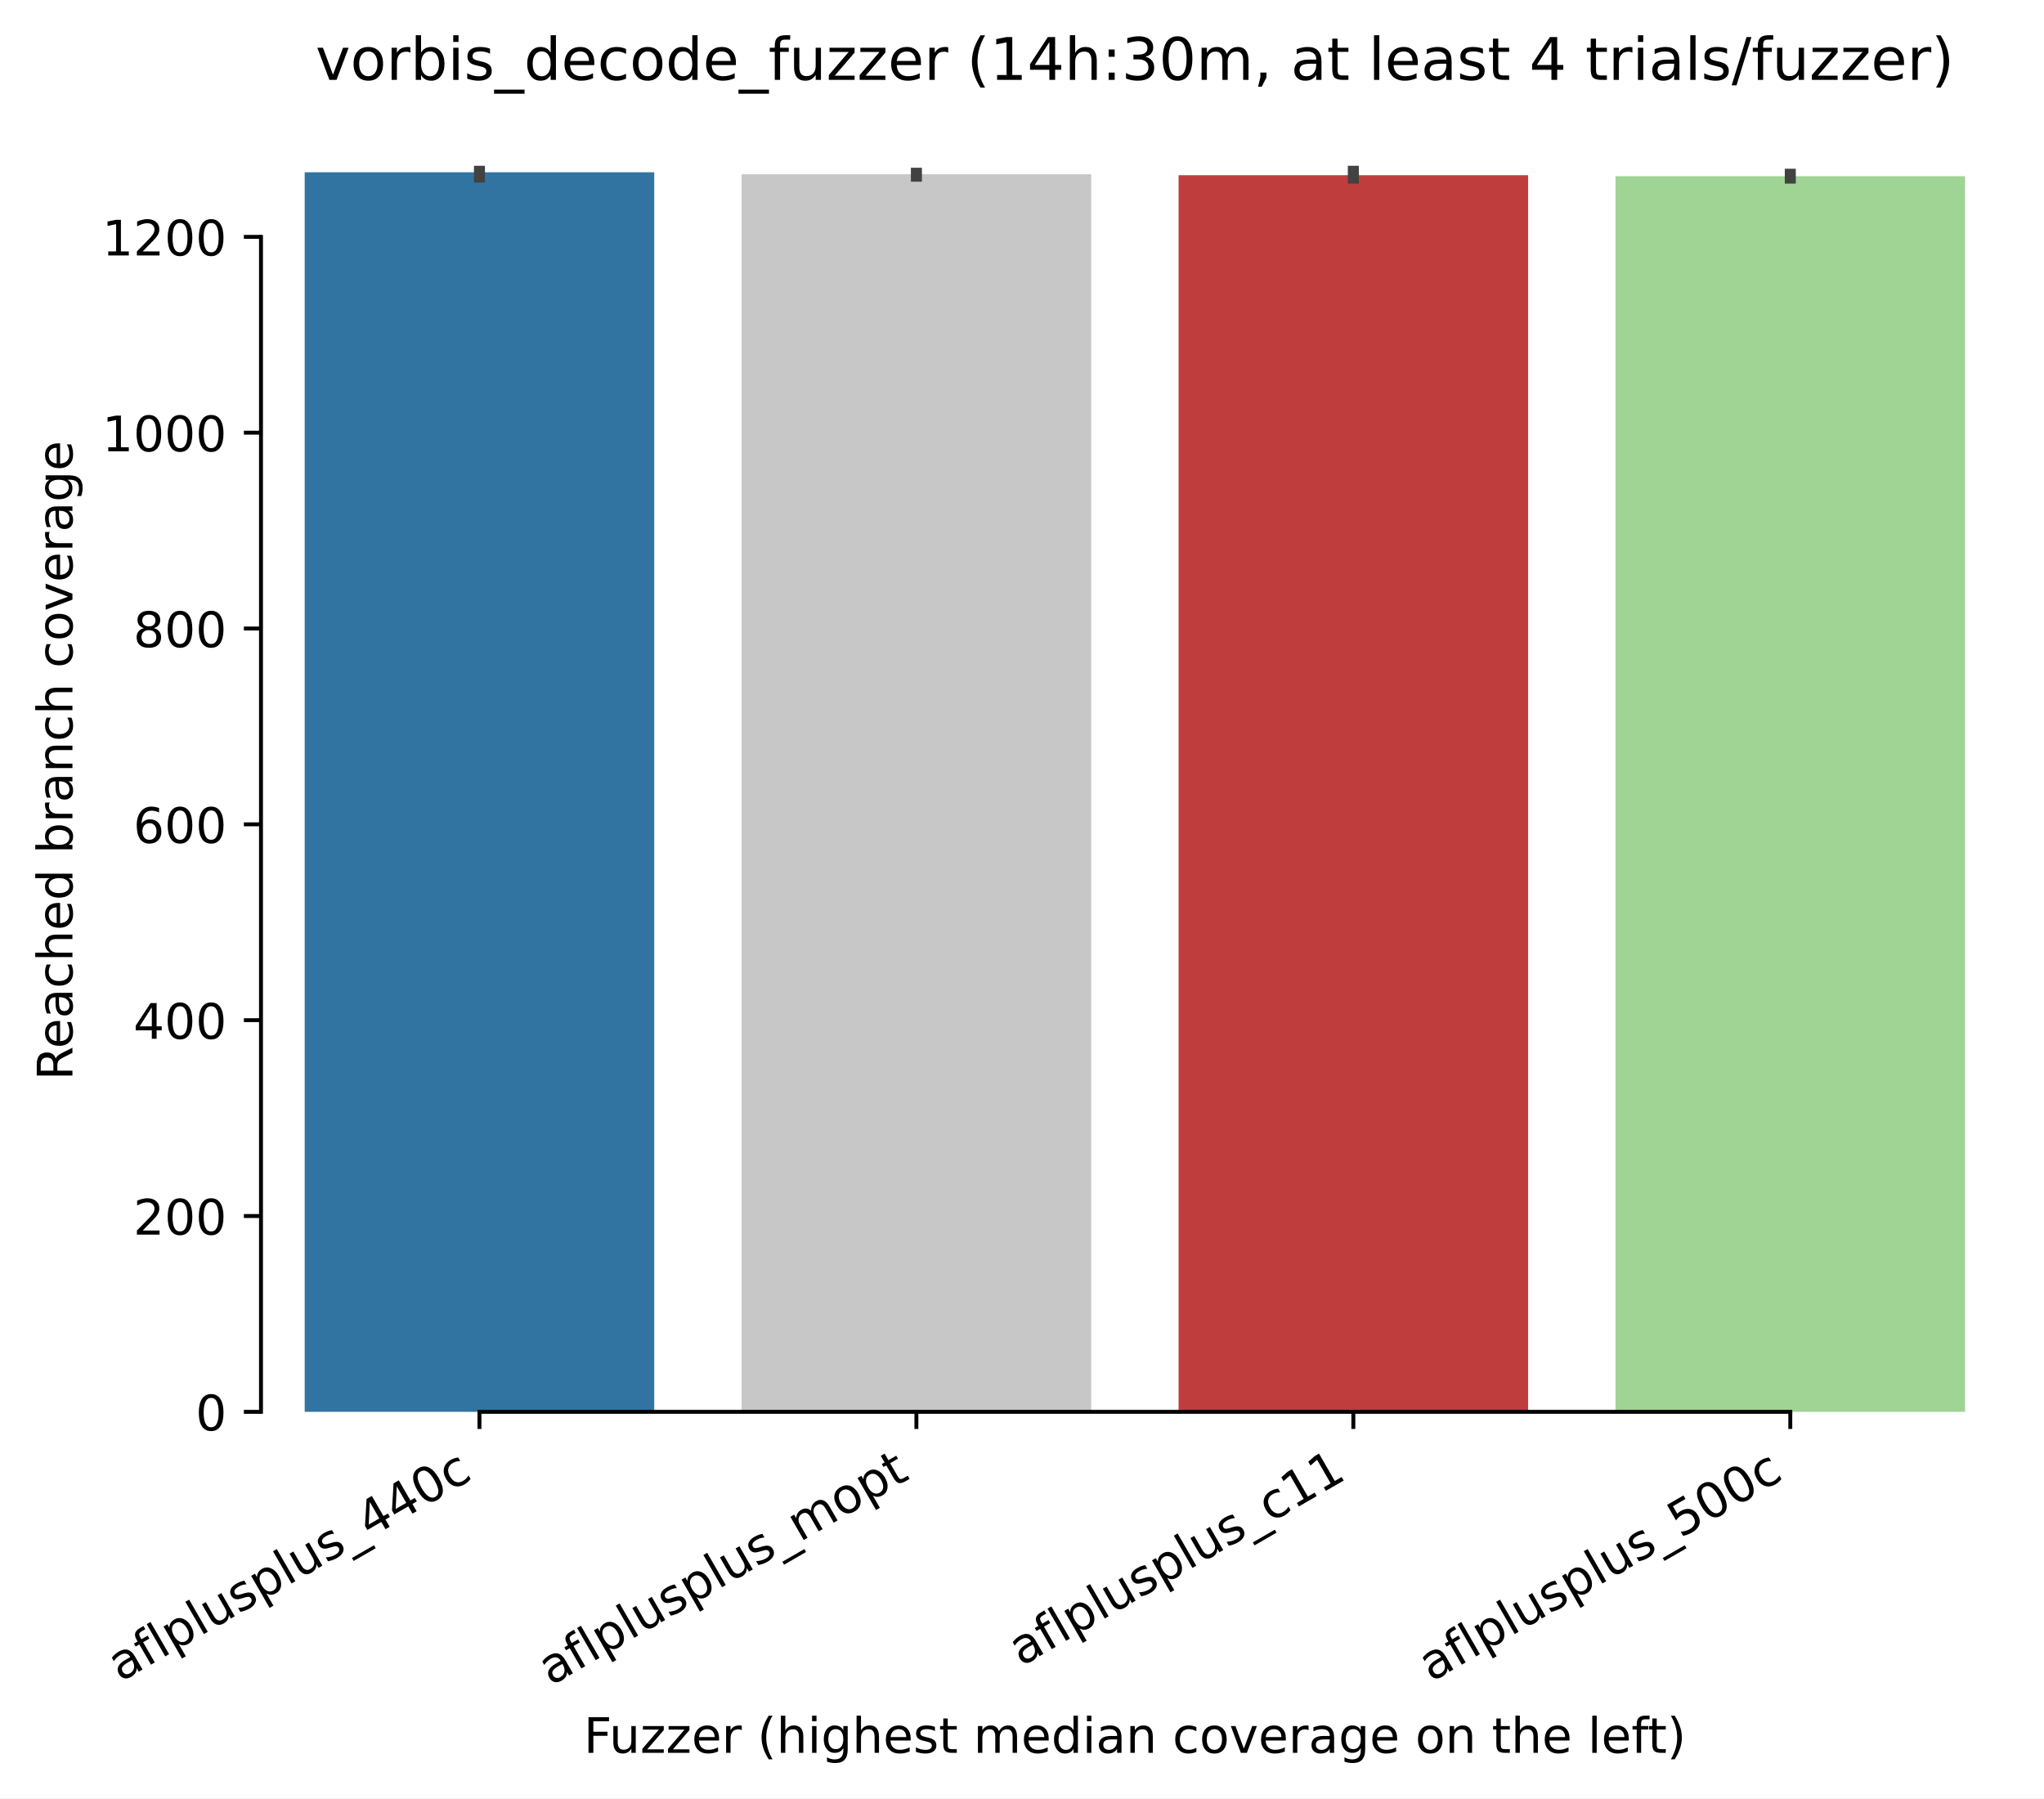
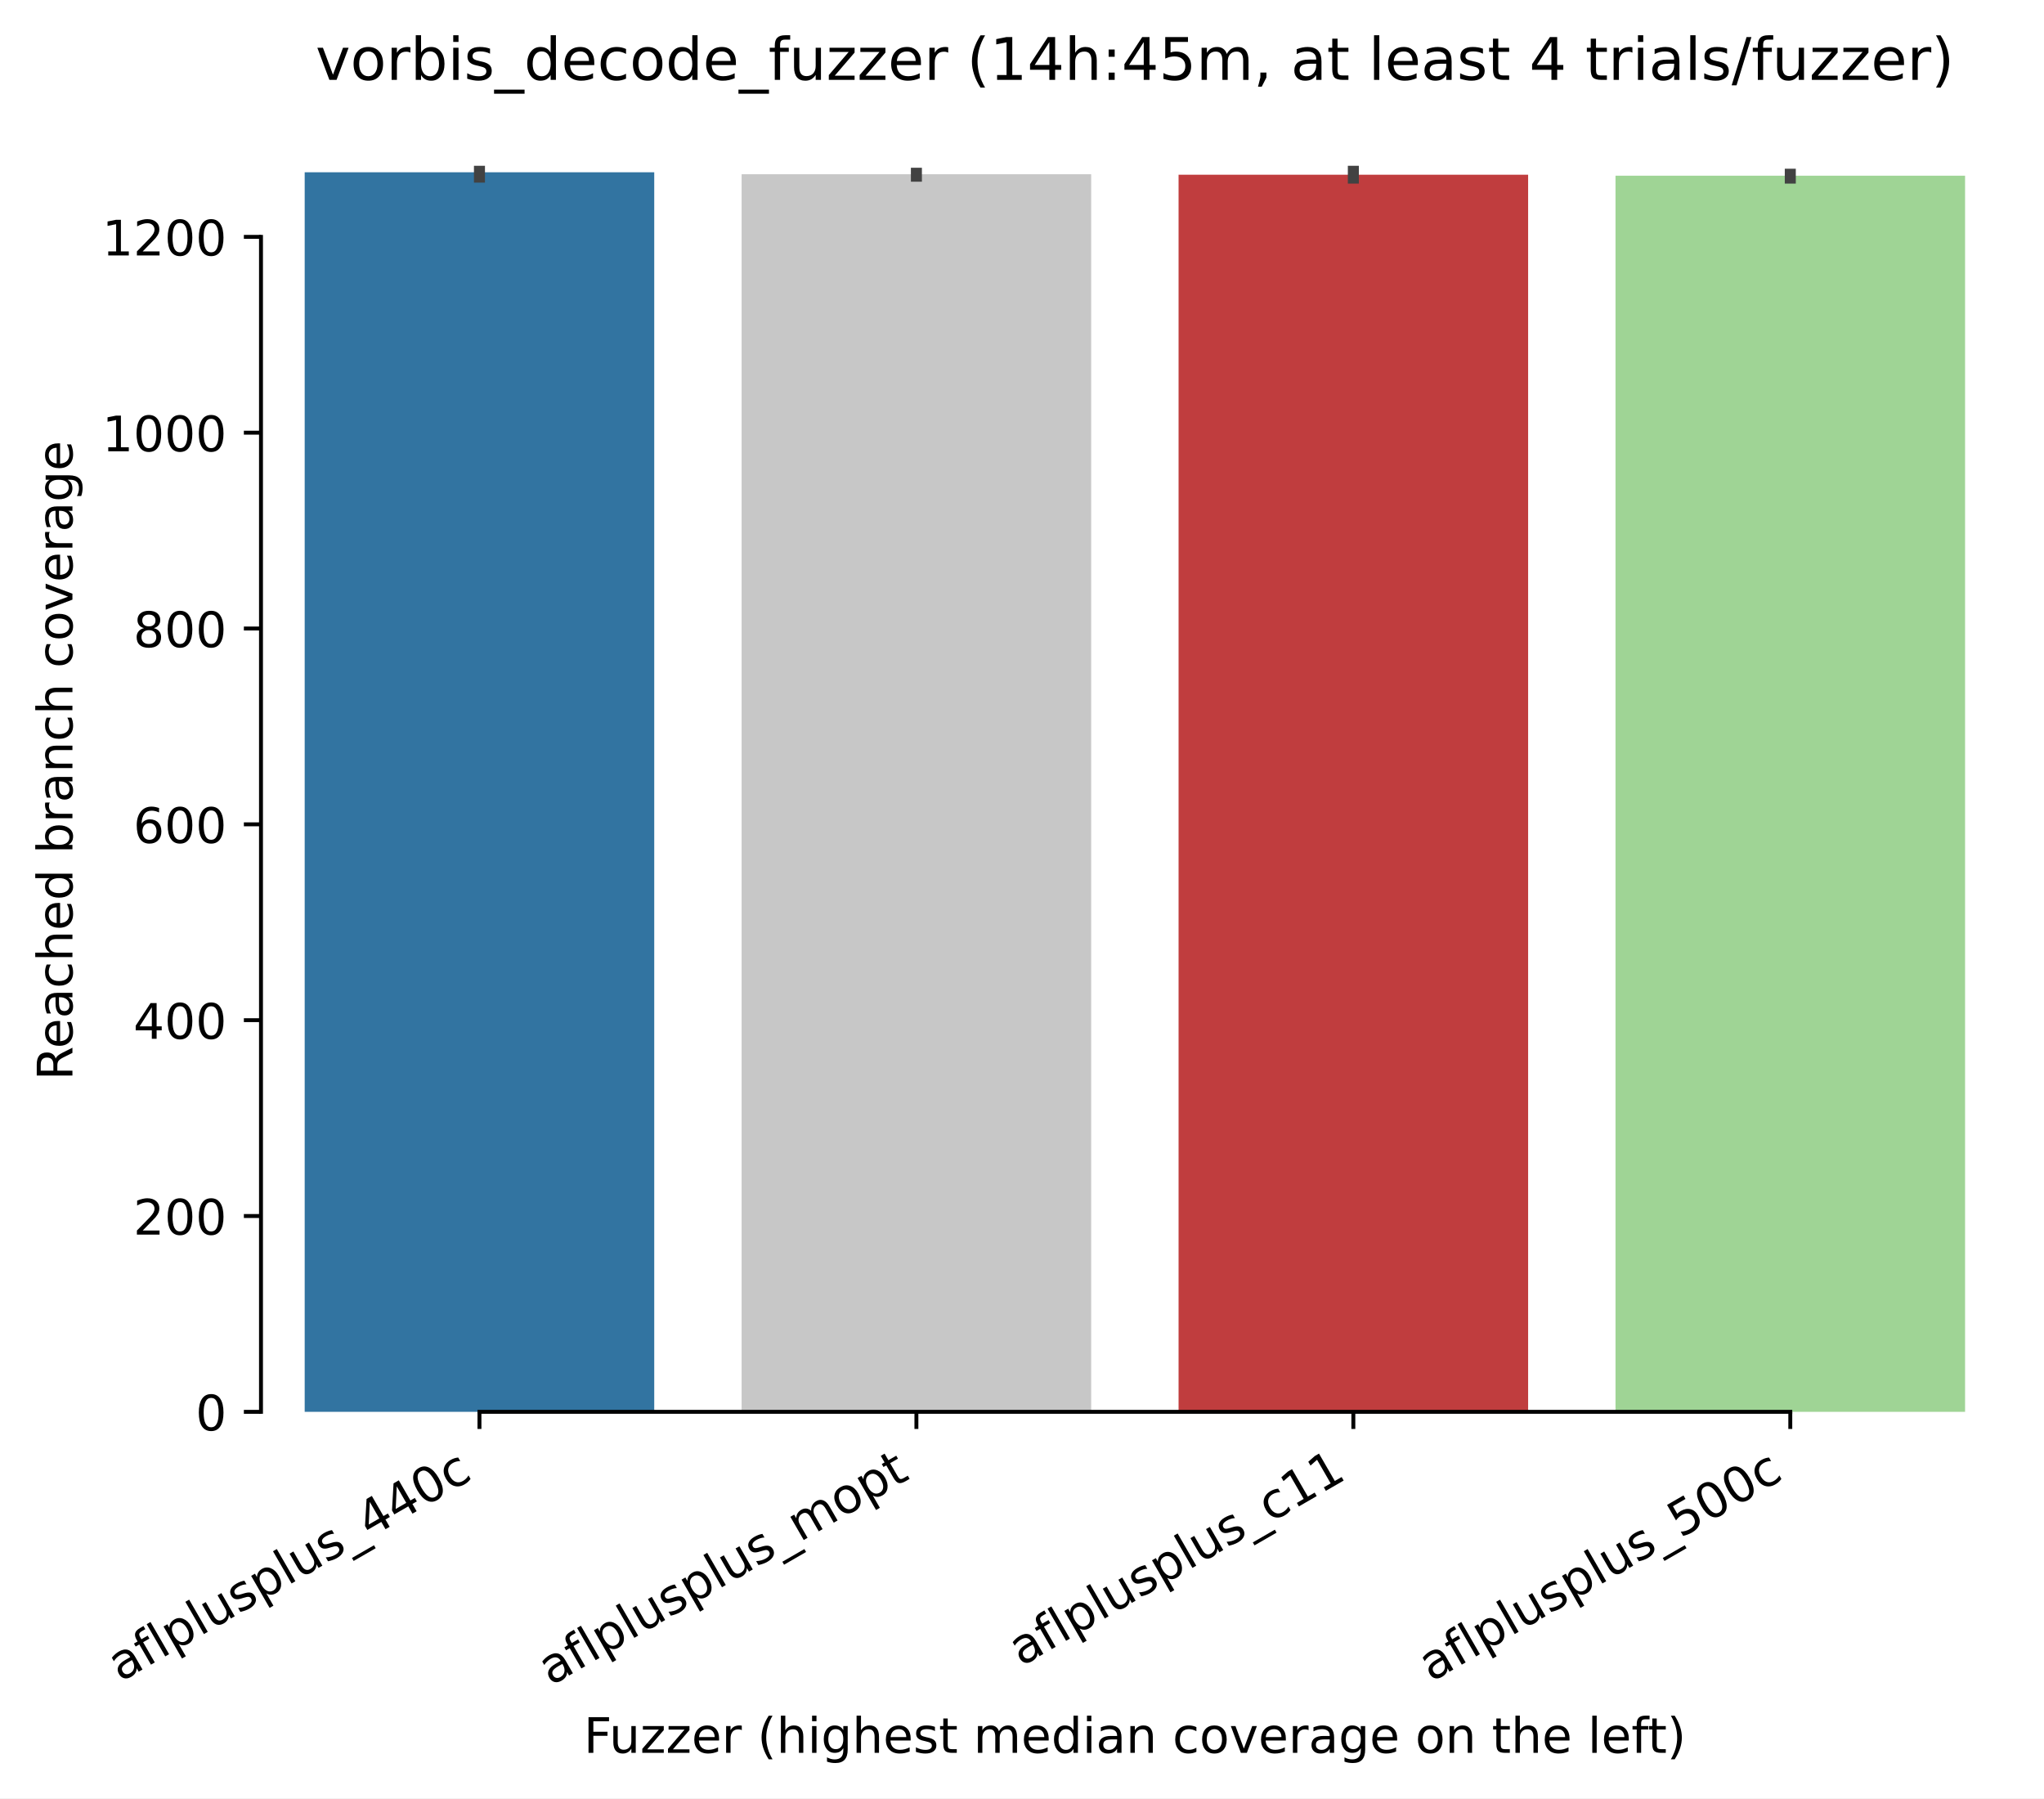
<svg xmlns="http://www.w3.org/2000/svg" xmlns:xlink="http://www.w3.org/1999/xlink" width="417.648pt" height="367.381pt" viewBox="0 0 417.648 367.381" version="1.1">
  <defs>
    <style type="text/css">*{stroke-linejoin: round; stroke-linecap: butt}</style>
  </defs>
  <g id="figure_1">
    <g id="patch_1">
      <path d="M 0 367.381  L 417.648 367.381  L 417.648 0  L 0 0  z " style="fill: #ffffff" />
    </g>
    <g id="axes_1">
      <g id="patch_2">
        <path d="M 53.328 288.43  L 410.448 288.43  L 410.448 22.318  L 53.328 22.318  z " style="fill: #ffffff" />
      </g>
      <g id="patch_3">
-         <path d="M 62.256 288.43  L 133.68 288.43  L 133.68 35.19  L 62.256 35.19  z " clip-path="url(#p6052993cbd)" style="fill: #3274a1" />
+         <path d="M 62.256 288.43  L 133.68 288.43  L 133.68 35.19  L 62.256 35.19  z " clip-path="url(#p530e0d7e9d)" style="fill: #3274a1" />
      </g>
      <g id="patch_4">
-         <path d="M 151.536 288.43  L 222.96 288.43  L 222.96 35.59  L 151.536 35.59  z " clip-path="url(#p6052993cbd)" style="fill: #c7c7c7" />
+         <path d="M 151.536 288.43  L 222.96 288.43  L 222.96 35.59  L 151.536 35.59  z " clip-path="url(#p530e0d7e9d)" style="fill: #c7c7c7" />
      </g>
      <g id="patch_5">
-         <path d="M 240.816 288.43  L 312.24 288.43  L 312.24 35.79  L 240.816 35.79  z " clip-path="url(#p6052993cbd)" style="fill: #c03d3e" />
+         <path d="M 240.816 288.43  L 312.24 288.43  L 312.24 35.69  L 240.816 35.69  z " clip-path="url(#p530e0d7e9d)" style="fill: #c03d3e" />
      </g>
      <g id="patch_6">
-         <path d="M 330.096 288.43  L 401.52 288.43  L 401.52 35.99  L 330.096 35.99  z " clip-path="url(#p6052993cbd)" style="fill: #9fd495" />
+         <path d="M 330.096 288.43  L 401.52 288.43  L 401.52 35.89  L 330.096 35.89  z " clip-path="url(#p530e0d7e9d)" style="fill: #9fd495" />
      </g>
      <g id="matplotlib.axis_1">
        <g id="xtick_1">
          <g id="line2d_1">
            <defs>
-               <path id="m8b738961d7" d="M 0 0  L 0 3.5  " style="stroke: #000000; stroke-width: 0.8" />
+               <path id="mb299dbc899" d="M 0 0  L 0 3.5  " style="stroke: #000000; stroke-width: 0.8" />
            </defs>
            <g>
-               <use xlink:href="#m8b738961d7" x="97.968" y="288.43" style="stroke: #000000; stroke-width: 0.8" />
+               <use xlink:href="#mb299dbc899" x="97.968" y="288.43" style="stroke: #000000; stroke-width: 0.8" />
            </g>
          </g>
          <g id="text_1">
            <g transform="translate(24.59788 343.6903) rotate(-30) scale(0.1 -0.1)">
              <defs>
                <path id="DejaVuSans-61" d="M 2194 1759  Q 1497 1759 1228 1600  Q 959 1441 959 1056  Q 959 750 1161 570  Q 1363 391 1709 391  Q 2188 391 2477 730  Q 2766 1069 2766 1631  L 2766 1759  L 2194 1759  z M 3341 1997  L 3341 0  L 2766 0  L 2766 531  Q 2569 213 2275 61  Q 1981 -91 1556 -91  Q 1019 -91 701 211  Q 384 513 384 1019  Q 384 1609 779 1909  Q 1175 2209 1959 2209  L 2766 2209  L 2766 2266  Q 2766 2663 2505 2880  Q 2244 3097 1772 3097  Q 1472 3097 1187 3025  Q 903 2953 641 2809  L 641 3341  Q 956 3463 1253 3523  Q 1550 3584 1831 3584  Q 2591 3584 2966 3190  Q 3341 2797 3341 1997  z " transform="scale(0.015625)" />
                <path id="DejaVuSans-66" d="M 2375 4863  L 2375 4384  L 1825 4384  Q 1516 4384 1395 4259  Q 1275 4134 1275 3809  L 1275 3500  L 2222 3500  L 2222 3053  L 1275 3053  L 1275 0  L 697 0  L 697 3053  L 147 3053  L 147 3500  L 697 3500  L 697 3744  Q 697 4328 969 4595  Q 1241 4863 1831 4863  L 2375 4863  z " transform="scale(0.015625)" />
                <path id="DejaVuSans-6c" d="M 603 4863  L 1178 4863  L 1178 0  L 603 0  L 603 4863  z " transform="scale(0.015625)" />
                <path id="DejaVuSans-70" d="M 1159 525  L 1159 -1331  L 581 -1331  L 581 3500  L 1159 3500  L 1159 2969  Q 1341 3281 1617 3432  Q 1894 3584 2278 3584  Q 2916 3584 3314 3078  Q 3713 2572 3713 1747  Q 3713 922 3314 415  Q 2916 -91 2278 -91  Q 1894 -91 1617 61  Q 1341 213 1159 525  z M 3116 1747  Q 3116 2381 2855 2742  Q 2594 3103 2138 3103  Q 1681 3103 1420 2742  Q 1159 2381 1159 1747  Q 1159 1113 1420 752  Q 1681 391 2138 391  Q 2594 391 2855 752  Q 3116 1113 3116 1747  z " transform="scale(0.015625)" />
                <path id="DejaVuSans-75" d="M 544 1381  L 544 3500  L 1119 3500  L 1119 1403  Q 1119 906 1312 657  Q 1506 409 1894 409  Q 2359 409 2629 706  Q 2900 1003 2900 1516  L 2900 3500  L 3475 3500  L 3475 0  L 2900 0  L 2900 538  Q 2691 219 2414 64  Q 2138 -91 1772 -91  Q 1169 -91 856 284  Q 544 659 544 1381  z M 1991 3584  L 1991 3584  z " transform="scale(0.015625)" />
                <path id="DejaVuSans-73" d="M 2834 3397  L 2834 2853  Q 2591 2978 2328 3040  Q 2066 3103 1784 3103  Q 1356 3103 1142 2972  Q 928 2841 928 2578  Q 928 2378 1081 2264  Q 1234 2150 1697 2047  L 1894 2003  Q 2506 1872 2764 1633  Q 3022 1394 3022 966  Q 3022 478 2636 193  Q 2250 -91 1575 -91  Q 1294 -91 989 -36  Q 684 19 347 128  L 347 722  Q 666 556 975 473  Q 1284 391 1588 391  Q 1994 391 2212 530  Q 2431 669 2431 922  Q 2431 1156 2273 1281  Q 2116 1406 1581 1522  L 1381 1569  Q 847 1681 609 1914  Q 372 2147 372 2553  Q 372 3047 722 3315  Q 1072 3584 1716 3584  Q 2034 3584 2315 3537  Q 2597 3491 2834 3397  z " transform="scale(0.015625)" />
                <path id="DejaVuSans-5f" d="M 3263 -1063  L 3263 -1509  L -63 -1509  L -63 -1063  L 3263 -1063  z " transform="scale(0.015625)" />
                <path id="DejaVuSans-34" d="M 2419 4116  L 825 1625  L 2419 1625  L 2419 4116  z M 2253 4666  L 3047 4666  L 3047 1625  L 3713 1625  L 3713 1100  L 3047 1100  L 3047 0  L 2419 0  L 2419 1100  L 313 1100  L 313 1709  L 2253 4666  z " transform="scale(0.015625)" />
                <path id="DejaVuSans-30" d="M 2034 4250  Q 1547 4250 1301 3770  Q 1056 3291 1056 2328  Q 1056 1369 1301 889  Q 1547 409 2034 409  Q 2525 409 2770 889  Q 3016 1369 3016 2328  Q 3016 3291 2770 3770  Q 2525 4250 2034 4250  z M 2034 4750  Q 2819 4750 3233 4129  Q 3647 3509 3647 2328  Q 3647 1150 3233 529  Q 2819 -91 2034 -91  Q 1250 -91 836 529  Q 422 1150 422 2328  Q 422 3509 836 4129  Q 1250 4750 2034 4750  z " transform="scale(0.015625)" />
                <path id="DejaVuSans-63" d="M 3122 3366  L 3122 2828  Q 2878 2963 2633 3030  Q 2388 3097 2138 3097  Q 1578 3097 1268 2742  Q 959 2388 959 1747  Q 959 1106 1268 751  Q 1578 397 2138 397  Q 2388 397 2633 464  Q 2878 531 3122 666  L 3122 134  Q 2881 22 2623 -34  Q 2366 -91 2075 -91  Q 1284 -91 818 406  Q 353 903 353 1747  Q 353 2603 823 3093  Q 1294 3584 2113 3584  Q 2378 3584 2631 3529  Q 2884 3475 3122 3366  z " transform="scale(0.015625)" />
              </defs>
              <use xlink:href="#DejaVuSans-61" />
              <use xlink:href="#DejaVuSans-66" transform="translate(61.2793 0)" />
              <use xlink:href="#DejaVuSans-6c" transform="translate(96.48438 0)" />
              <use xlink:href="#DejaVuSans-70" transform="translate(124.2676 0)" />
              <use xlink:href="#DejaVuSans-6c" transform="translate(187.7441 0)" />
              <use xlink:href="#DejaVuSans-75" transform="translate(215.5273 0)" />
              <use xlink:href="#DejaVuSans-73" transform="translate(278.9062 0)" />
              <use xlink:href="#DejaVuSans-70" transform="translate(331.0059 0)" />
              <use xlink:href="#DejaVuSans-6c" transform="translate(394.4824 0)" />
              <use xlink:href="#DejaVuSans-75" transform="translate(422.2656 0)" />
              <use xlink:href="#DejaVuSans-73" transform="translate(485.6445 0)" />
              <use xlink:href="#DejaVuSans-5f" transform="translate(537.7441 0)" />
              <use xlink:href="#DejaVuSans-34" transform="translate(587.7441 0)" />
              <use xlink:href="#DejaVuSans-34" transform="translate(651.3672 0)" />
              <use xlink:href="#DejaVuSans-30" transform="translate(714.9902 0)" />
              <use xlink:href="#DejaVuSans-63" transform="translate(778.6133 0)" />
            </g>
          </g>
        </g>
        <g id="xtick_2">
          <g id="line2d_2">
            <g>
-               <use xlink:href="#m8b738961d7" x="187.248" y="288.43" style="stroke: #000000; stroke-width: 0.8" />
+               <use xlink:href="#mb299dbc899" x="187.248" y="288.43" style="stroke: #000000; stroke-width: 0.8" />
            </g>
          </g>
          <g id="text_2">
            <g transform="translate(112.5423 344.4613) rotate(-30) scale(0.1 -0.1)">
              <defs>
                <path id="DejaVuSans-6d" d="M 3328 2828  Q 3544 3216 3844 3400  Q 4144 3584 4550 3584  Q 5097 3584 5394 3201  Q 5691 2819 5691 2113  L 5691 0  L 5113 0  L 5113 2094  Q 5113 2597 4934 2840  Q 4756 3084 4391 3084  Q 3944 3084 3684 2787  Q 3425 2491 3425 1978  L 3425 0  L 2847 0  L 2847 2094  Q 2847 2600 2669 2842  Q 2491 3084 2119 3084  Q 1678 3084 1418 2786  Q 1159 2488 1159 1978  L 1159 0  L 581 0  L 581 3500  L 1159 3500  L 1159 2956  Q 1356 3278 1631 3431  Q 1906 3584 2284 3584  Q 2666 3584 2933 3390  Q 3200 3197 3328 2828  z " transform="scale(0.015625)" />
                <path id="DejaVuSans-6f" d="M 1959 3097  Q 1497 3097 1228 2736  Q 959 2375 959 1747  Q 959 1119 1226 758  Q 1494 397 1959 397  Q 2419 397 2687 759  Q 2956 1122 2956 1747  Q 2956 2369 2687 2733  Q 2419 3097 1959 3097  z M 1959 3584  Q 2709 3584 3137 3096  Q 3566 2609 3566 1747  Q 3566 888 3137 398  Q 2709 -91 1959 -91  Q 1206 -91 779 398  Q 353 888 353 1747  Q 353 2609 779 3096  Q 1206 3584 1959 3584  z " transform="scale(0.015625)" />
                <path id="DejaVuSans-74" d="M 1172 4494  L 1172 3500  L 2356 3500  L 2356 3053  L 1172 3053  L 1172 1153  Q 1172 725 1289 603  Q 1406 481 1766 481  L 2356 481  L 2356 0  L 1766 0  Q 1100 0 847 248  Q 594 497 594 1153  L 594 3053  L 172 3053  L 172 3500  L 594 3500  L 594 4494  L 1172 4494  z " transform="scale(0.015625)" />
              </defs>
              <use xlink:href="#DejaVuSans-61" />
              <use xlink:href="#DejaVuSans-66" transform="translate(61.2793 0)" />
              <use xlink:href="#DejaVuSans-6c" transform="translate(96.48438 0)" />
              <use xlink:href="#DejaVuSans-70" transform="translate(124.2676 0)" />
              <use xlink:href="#DejaVuSans-6c" transform="translate(187.7441 0)" />
              <use xlink:href="#DejaVuSans-75" transform="translate(215.5273 0)" />
              <use xlink:href="#DejaVuSans-73" transform="translate(278.9062 0)" />
              <use xlink:href="#DejaVuSans-70" transform="translate(331.0059 0)" />
              <use xlink:href="#DejaVuSans-6c" transform="translate(394.4824 0)" />
              <use xlink:href="#DejaVuSans-75" transform="translate(422.2656 0)" />
              <use xlink:href="#DejaVuSans-73" transform="translate(485.6445 0)" />
              <use xlink:href="#DejaVuSans-5f" transform="translate(537.7441 0)" />
              <use xlink:href="#DejaVuSans-6d" transform="translate(587.7441 0)" />
              <use xlink:href="#DejaVuSans-6f" transform="translate(685.1562 0)" />
              <use xlink:href="#DejaVuSans-70" transform="translate(746.3379 0)" />
              <use xlink:href="#DejaVuSans-74" transform="translate(809.8145 0)" />
            </g>
          </g>
        </g>
        <g id="xtick_3">
          <g id="line2d_3">
            <g>
-               <use xlink:href="#m8b738961d7" x="276.528" y="288.43" style="stroke: #000000; stroke-width: 0.8" />
+               <use xlink:href="#mb299dbc899" x="276.528" y="288.43" style="stroke: #000000; stroke-width: 0.8" />
            </g>
          </g>
          <g id="text_3">
            <g transform="translate(208.668 340.509) rotate(-30) scale(0.1 -0.1)">
              <defs>
                <path id="DejaVuSans-31" d="M 794 531  L 1825 531  L 1825 4091  L 703 3866  L 703 4441  L 1819 4666  L 2450 4666  L 2450 531  L 3481 531  L 3481 0  L 794 0  L 794 531  z " transform="scale(0.015625)" />
              </defs>
              <use xlink:href="#DejaVuSans-61" />
              <use xlink:href="#DejaVuSans-66" transform="translate(61.2793 0)" />
              <use xlink:href="#DejaVuSans-6c" transform="translate(96.48438 0)" />
              <use xlink:href="#DejaVuSans-70" transform="translate(124.2676 0)" />
              <use xlink:href="#DejaVuSans-6c" transform="translate(187.7441 0)" />
              <use xlink:href="#DejaVuSans-75" transform="translate(215.5273 0)" />
              <use xlink:href="#DejaVuSans-73" transform="translate(278.9062 0)" />
              <use xlink:href="#DejaVuSans-70" transform="translate(331.0059 0)" />
              <use xlink:href="#DejaVuSans-6c" transform="translate(394.4824 0)" />
              <use xlink:href="#DejaVuSans-75" transform="translate(422.2656 0)" />
              <use xlink:href="#DejaVuSans-73" transform="translate(485.6445 0)" />
              <use xlink:href="#DejaVuSans-5f" transform="translate(537.7441 0)" />
              <use xlink:href="#DejaVuSans-63" transform="translate(587.7441 0)" />
              <use xlink:href="#DejaVuSans-31" transform="translate(642.7246 0)" />
              <use xlink:href="#DejaVuSans-31" transform="translate(706.3477 0)" />
            </g>
          </g>
        </g>
        <g id="xtick_4">
          <g id="line2d_4">
            <g>
-               <use xlink:href="#m8b738961d7" x="365.808" y="288.43" style="stroke: #000000; stroke-width: 0.8" />
+               <use xlink:href="#mb299dbc899" x="365.808" y="288.43" style="stroke: #000000; stroke-width: 0.8" />
            </g>
          </g>
          <g id="text_4">
            <g transform="translate(292.4379 343.6903) rotate(-30) scale(0.1 -0.1)">
              <defs>
                <path id="DejaVuSans-35" d="M 691 4666  L 3169 4666  L 3169 4134  L 1269 4134  L 1269 2991  Q 1406 3038 1543 3061  Q 1681 3084 1819 3084  Q 2600 3084 3056 2656  Q 3513 2228 3513 1497  Q 3513 744 3044 326  Q 2575 -91 1722 -91  Q 1428 -91 1123 -41  Q 819 9 494 109  L 494 744  Q 775 591 1075 516  Q 1375 441 1709 441  Q 2250 441 2565 725  Q 2881 1009 2881 1497  Q 2881 1984 2565 2268  Q 2250 2553 1709 2553  Q 1456 2553 1204 2497  Q 953 2441 691 2322  L 691 4666  z " transform="scale(0.015625)" />
              </defs>
              <use xlink:href="#DejaVuSans-61" />
              <use xlink:href="#DejaVuSans-66" transform="translate(61.2793 0)" />
              <use xlink:href="#DejaVuSans-6c" transform="translate(96.48438 0)" />
              <use xlink:href="#DejaVuSans-70" transform="translate(124.2676 0)" />
              <use xlink:href="#DejaVuSans-6c" transform="translate(187.7441 0)" />
              <use xlink:href="#DejaVuSans-75" transform="translate(215.5273 0)" />
              <use xlink:href="#DejaVuSans-73" transform="translate(278.9062 0)" />
              <use xlink:href="#DejaVuSans-70" transform="translate(331.0059 0)" />
              <use xlink:href="#DejaVuSans-6c" transform="translate(394.4824 0)" />
              <use xlink:href="#DejaVuSans-75" transform="translate(422.2656 0)" />
              <use xlink:href="#DejaVuSans-73" transform="translate(485.6445 0)" />
              <use xlink:href="#DejaVuSans-5f" transform="translate(537.7441 0)" />
              <use xlink:href="#DejaVuSans-35" transform="translate(587.7441 0)" />
              <use xlink:href="#DejaVuSans-30" transform="translate(651.3672 0)" />
              <use xlink:href="#DejaVuSans-30" transform="translate(714.9902 0)" />
              <use xlink:href="#DejaVuSans-63" transform="translate(778.6133 0)" />
            </g>
          </g>
        </g>
        <g id="text_5">
          <g transform="translate(119.2702 358.1017) scale(0.1 -0.1)">
            <defs>
              <path id="DejaVuSans-46" d="M 628 4666  L 3309 4666  L 3309 4134  L 1259 4134  L 1259 2759  L 3109 2759  L 3109 2228  L 1259 2228  L 1259 0  L 628 0  L 628 4666  z " transform="scale(0.015625)" />
              <path id="DejaVuSans-7a" d="M 353 3500  L 3084 3500  L 3084 2975  L 922 459  L 3084 459  L 3084 0  L 275 0  L 275 525  L 2438 3041  L 353 3041  L 353 3500  z " transform="scale(0.015625)" />
              <path id="DejaVuSans-65" d="M 3597 1894  L 3597 1613  L 953 1613  Q 991 1019 1311 708  Q 1631 397 2203 397  Q 2534 397 2845 478  Q 3156 559 3463 722  L 3463 178  Q 3153 47 2828 -22  Q 2503 -91 2169 -91  Q 1331 -91 842 396  Q 353 884 353 1716  Q 353 2575 817 3079  Q 1281 3584 2069 3584  Q 2775 3584 3186 3129  Q 3597 2675 3597 1894  z M 3022 2063  Q 3016 2534 2758 2815  Q 2500 3097 2075 3097  Q 1594 3097 1305 2825  Q 1016 2553 972 2059  L 3022 2063  z " transform="scale(0.015625)" />
              <path id="DejaVuSans-72" d="M 2631 2963  Q 2534 3019 2420 3045  Q 2306 3072 2169 3072  Q 1681 3072 1420 2755  Q 1159 2438 1159 1844  L 1159 0  L 581 0  L 581 3500  L 1159 3500  L 1159 2956  Q 1341 3275 1631 3429  Q 1922 3584 2338 3584  Q 2397 3584 2469 3576  Q 2541 3569 2628 3553  L 2631 2963  z " transform="scale(0.015625)" />
              <path id="DejaVuSans-20" transform="scale(0.015625)" />
              <path id="DejaVuSans-28" d="M 1984 4856  Q 1566 4138 1362 3434  Q 1159 2731 1159 2009  Q 1159 1288 1364 580  Q 1569 -128 1984 -844  L 1484 -844  Q 1016 -109 783 600  Q 550 1309 550 2009  Q 550 2706 781 3412  Q 1013 4119 1484 4856  L 1984 4856  z " transform="scale(0.015625)" />
              <path id="DejaVuSans-68" d="M 3513 2113  L 3513 0  L 2938 0  L 2938 2094  Q 2938 2591 2744 2837  Q 2550 3084 2163 3084  Q 1697 3084 1428 2787  Q 1159 2491 1159 1978  L 1159 0  L 581 0  L 581 4863  L 1159 4863  L 1159 2956  Q 1366 3272 1645 3428  Q 1925 3584 2291 3584  Q 2894 3584 3203 3211  Q 3513 2838 3513 2113  z " transform="scale(0.015625)" />
              <path id="DejaVuSans-69" d="M 603 3500  L 1178 3500  L 1178 0  L 603 0  L 603 3500  z M 603 4863  L 1178 4863  L 1178 4134  L 603 4134  L 603 4863  z " transform="scale(0.015625)" />
              <path id="DejaVuSans-67" d="M 2906 1791  Q 2906 2416 2648 2759  Q 2391 3103 1925 3103  Q 1463 3103 1205 2759  Q 947 2416 947 1791  Q 947 1169 1205 825  Q 1463 481 1925 481  Q 2391 481 2648 825  Q 2906 1169 2906 1791  z M 3481 434  Q 3481 -459 3084 -895  Q 2688 -1331 1869 -1331  Q 1566 -1331 1297 -1286  Q 1028 -1241 775 -1147  L 775 -588  Q 1028 -725 1275 -790  Q 1522 -856 1778 -856  Q 2344 -856 2625 -561  Q 2906 -266 2906 331  L 2906 616  Q 2728 306 2450 153  Q 2172 0 1784 0  Q 1141 0 747 490  Q 353 981 353 1791  Q 353 2603 747 3093  Q 1141 3584 1784 3584  Q 2172 3584 2450 3431  Q 2728 3278 2906 2969  L 2906 3500  L 3481 3500  L 3481 434  z " transform="scale(0.015625)" />
              <path id="DejaVuSans-64" d="M 2906 2969  L 2906 4863  L 3481 4863  L 3481 0  L 2906 0  L 2906 525  Q 2725 213 2448 61  Q 2172 -91 1784 -91  Q 1150 -91 751 415  Q 353 922 353 1747  Q 353 2572 751 3078  Q 1150 3584 1784 3584  Q 2172 3584 2448 3432  Q 2725 3281 2906 2969  z M 947 1747  Q 947 1113 1208 752  Q 1469 391 1925 391  Q 2381 391 2643 752  Q 2906 1113 2906 1747  Q 2906 2381 2643 2742  Q 2381 3103 1925 3103  Q 1469 3103 1208 2742  Q 947 2381 947 1747  z " transform="scale(0.015625)" />
              <path id="DejaVuSans-6e" d="M 3513 2113  L 3513 0  L 2938 0  L 2938 2094  Q 2938 2591 2744 2837  Q 2550 3084 2163 3084  Q 1697 3084 1428 2787  Q 1159 2491 1159 1978  L 1159 0  L 581 0  L 581 3500  L 1159 3500  L 1159 2956  Q 1366 3272 1645 3428  Q 1925 3584 2291 3584  Q 2894 3584 3203 3211  Q 3513 2838 3513 2113  z " transform="scale(0.015625)" />
              <path id="DejaVuSans-76" d="M 191 3500  L 800 3500  L 1894 563  L 2988 3500  L 3597 3500  L 2284 0  L 1503 0  L 191 3500  z " transform="scale(0.015625)" />
              <path id="DejaVuSans-29" d="M 513 4856  L 1013 4856  Q 1481 4119 1714 3412  Q 1947 2706 1947 2009  Q 1947 1309 1714 600  Q 1481 -109 1013 -844  L 513 -844  Q 928 -128 1133 580  Q 1338 1288 1338 2009  Q 1338 2731 1133 3434  Q 928 4138 513 4856  z " transform="scale(0.015625)" />
            </defs>
            <use xlink:href="#DejaVuSans-46" />
            <use xlink:href="#DejaVuSans-75" transform="translate(52.01953 0)" />
            <use xlink:href="#DejaVuSans-7a" transform="translate(115.3984 0)" />
            <use xlink:href="#DejaVuSans-7a" transform="translate(167.8887 0)" />
            <use xlink:href="#DejaVuSans-65" transform="translate(220.3789 0)" />
            <use xlink:href="#DejaVuSans-72" transform="translate(281.9023 0)" />
            <use xlink:href="#DejaVuSans-20" transform="translate(323.0156 0)" />
            <use xlink:href="#DejaVuSans-28" transform="translate(354.8027 0)" />
            <use xlink:href="#DejaVuSans-68" transform="translate(393.8164 0)" />
            <use xlink:href="#DejaVuSans-69" transform="translate(457.1953 0)" />
            <use xlink:href="#DejaVuSans-67" transform="translate(484.9785 0)" />
            <use xlink:href="#DejaVuSans-68" transform="translate(548.4551 0)" />
            <use xlink:href="#DejaVuSans-65" transform="translate(611.834 0)" />
            <use xlink:href="#DejaVuSans-73" transform="translate(673.3574 0)" />
            <use xlink:href="#DejaVuSans-74" transform="translate(725.457 0)" />
            <use xlink:href="#DejaVuSans-20" transform="translate(764.666 0)" />
            <use xlink:href="#DejaVuSans-6d" transform="translate(796.4531 0)" />
            <use xlink:href="#DejaVuSans-65" transform="translate(893.8652 0)" />
            <use xlink:href="#DejaVuSans-64" transform="translate(955.3887 0)" />
            <use xlink:href="#DejaVuSans-69" transform="translate(1018.865 0)" />
            <use xlink:href="#DejaVuSans-61" transform="translate(1046.648 0)" />
            <use xlink:href="#DejaVuSans-6e" transform="translate(1107.928 0)" />
            <use xlink:href="#DejaVuSans-20" transform="translate(1171.307 0)" />
            <use xlink:href="#DejaVuSans-63" transform="translate(1203.094 0)" />
            <use xlink:href="#DejaVuSans-6f" transform="translate(1258.074 0)" />
            <use xlink:href="#DejaVuSans-76" transform="translate(1319.256 0)" />
            <use xlink:href="#DejaVuSans-65" transform="translate(1378.436 0)" />
            <use xlink:href="#DejaVuSans-72" transform="translate(1439.959 0)" />
            <use xlink:href="#DejaVuSans-61" transform="translate(1481.072 0)" />
            <use xlink:href="#DejaVuSans-67" transform="translate(1542.352 0)" />
            <use xlink:href="#DejaVuSans-65" transform="translate(1605.828 0)" />
            <use xlink:href="#DejaVuSans-20" transform="translate(1667.352 0)" />
            <use xlink:href="#DejaVuSans-6f" transform="translate(1699.139 0)" />
            <use xlink:href="#DejaVuSans-6e" transform="translate(1760.32 0)" />
            <use xlink:href="#DejaVuSans-20" transform="translate(1823.699 0)" />
            <use xlink:href="#DejaVuSans-74" transform="translate(1855.486 0)" />
            <use xlink:href="#DejaVuSans-68" transform="translate(1894.695 0)" />
            <use xlink:href="#DejaVuSans-65" transform="translate(1958.074 0)" />
            <use xlink:href="#DejaVuSans-20" transform="translate(2019.598 0)" />
            <use xlink:href="#DejaVuSans-6c" transform="translate(2051.385 0)" />
            <use xlink:href="#DejaVuSans-65" transform="translate(2079.168 0)" />
            <use xlink:href="#DejaVuSans-66" transform="translate(2140.691 0)" />
            <use xlink:href="#DejaVuSans-74" transform="translate(2174.146 0)" />
            <use xlink:href="#DejaVuSans-29" transform="translate(2213.355 0)" />
          </g>
        </g>
      </g>
      <g id="matplotlib.axis_2">
        <g id="ytick_1">
          <g id="line2d_5">
            <defs>
-               <path id="m7691fc1e51" d="M 0 0  L -3.5 0  " style="stroke: #000000; stroke-width: 0.8" />
+               <path id="mb42011c1e8" d="M 0 0  L -3.5 0  " style="stroke: #000000; stroke-width: 0.8" />
            </defs>
            <g>
-               <use xlink:href="#m7691fc1e51" x="53.328" y="288.43" style="stroke: #000000; stroke-width: 0.8" />
+               <use xlink:href="#mb42011c1e8" x="53.328" y="288.43" style="stroke: #000000; stroke-width: 0.8" />
            </g>
          </g>
          <g id="text_6">
            <g transform="translate(39.96563 292.2293) scale(0.1 -0.1)">
              <use xlink:href="#DejaVuSans-30" />
            </g>
          </g>
        </g>
        <g id="ytick_2">
          <g id="line2d_6">
            <g>
-               <use xlink:href="#m7691fc1e51" x="53.328" y="248.424" style="stroke: #000000; stroke-width: 0.8" />
+               <use xlink:href="#mb42011c1e8" x="53.328" y="248.424" style="stroke: #000000; stroke-width: 0.8" />
            </g>
          </g>
          <g id="text_7">
            <g transform="translate(27.24063 252.223) scale(0.1 -0.1)">
              <defs>
                <path id="DejaVuSans-32" d="M 1228 531  L 3431 531  L 3431 0  L 469 0  L 469 531  Q 828 903 1448 1529  Q 2069 2156 2228 2338  Q 2531 2678 2651 2914  Q 2772 3150 2772 3378  Q 2772 3750 2511 3984  Q 2250 4219 1831 4219  Q 1534 4219 1204 4116  Q 875 4013 500 3803  L 500 4441  Q 881 4594 1212 4672  Q 1544 4750 1819 4750  Q 2544 4750 2975 4387  Q 3406 4025 3406 3419  Q 3406 3131 3298 2873  Q 3191 2616 2906 2266  Q 2828 2175 2409 1742  Q 1991 1309 1228 531  z " transform="scale(0.015625)" />
              </defs>
              <use xlink:href="#DejaVuSans-32" />
              <use xlink:href="#DejaVuSans-30" transform="translate(63.62305 0)" />
              <use xlink:href="#DejaVuSans-30" transform="translate(127.2461 0)" />
            </g>
          </g>
        </g>
        <g id="ytick_3">
          <g id="line2d_7">
            <g>
-               <use xlink:href="#m7691fc1e51" x="53.328" y="208.417" style="stroke: #000000; stroke-width: 0.8" />
+               <use xlink:href="#mb42011c1e8" x="53.328" y="208.417" style="stroke: #000000; stroke-width: 0.8" />
            </g>
          </g>
          <g id="text_8">
            <g transform="translate(27.24063 212.2167) scale(0.1 -0.1)">
              <use xlink:href="#DejaVuSans-34" />
              <use xlink:href="#DejaVuSans-30" transform="translate(63.62305 0)" />
              <use xlink:href="#DejaVuSans-30" transform="translate(127.2461 0)" />
            </g>
          </g>
        </g>
        <g id="ytick_4">
          <g id="line2d_8">
            <g>
-               <use xlink:href="#m7691fc1e51" x="53.328" y="168.411" style="stroke: #000000; stroke-width: 0.8" />
+               <use xlink:href="#mb42011c1e8" x="53.328" y="168.411" style="stroke: #000000; stroke-width: 0.8" />
            </g>
          </g>
          <g id="text_9">
            <g transform="translate(27.24063 172.2104) scale(0.1 -0.1)">
              <defs>
                <path id="DejaVuSans-36" d="M 2113 2584  Q 1688 2584 1439 2293  Q 1191 2003 1191 1497  Q 1191 994 1439 701  Q 1688 409 2113 409  Q 2538 409 2786 701  Q 3034 994 3034 1497  Q 3034 2003 2786 2293  Q 2538 2584 2113 2584  z M 3366 4563  L 3366 3988  Q 3128 4100 2886 4159  Q 2644 4219 2406 4219  Q 1781 4219 1451 3797  Q 1122 3375 1075 2522  Q 1259 2794 1537 2939  Q 1816 3084 2150 3084  Q 2853 3084 3261 2657  Q 3669 2231 3669 1497  Q 3669 778 3244 343  Q 2819 -91 2113 -91  Q 1303 -91 875 529  Q 447 1150 447 2328  Q 447 3434 972 4092  Q 1497 4750 2381 4750  Q 2619 4750 2861 4703  Q 3103 4656 3366 4563  z " transform="scale(0.015625)" />
              </defs>
              <use xlink:href="#DejaVuSans-36" />
              <use xlink:href="#DejaVuSans-30" transform="translate(63.62305 0)" />
              <use xlink:href="#DejaVuSans-30" transform="translate(127.2461 0)" />
            </g>
          </g>
        </g>
        <g id="ytick_5">
          <g id="line2d_9">
            <g>
-               <use xlink:href="#m7691fc1e51" x="53.328" y="128.405" style="stroke: #000000; stroke-width: 0.8" />
+               <use xlink:href="#mb42011c1e8" x="53.328" y="128.405" style="stroke: #000000; stroke-width: 0.8" />
            </g>
          </g>
          <g id="text_10">
            <g transform="translate(27.24063 132.2041) scale(0.1 -0.1)">
              <defs>
                <path id="DejaVuSans-38" d="M 2034 2216  Q 1584 2216 1326 1975  Q 1069 1734 1069 1313  Q 1069 891 1326 650  Q 1584 409 2034 409  Q 2484 409 2743 651  Q 3003 894 3003 1313  Q 3003 1734 2745 1975  Q 2488 2216 2034 2216  z M 1403 2484  Q 997 2584 770 2862  Q 544 3141 544 3541  Q 544 4100 942 4425  Q 1341 4750 2034 4750  Q 2731 4750 3128 4425  Q 3525 4100 3525 3541  Q 3525 3141 3298 2862  Q 3072 2584 2669 2484  Q 3125 2378 3379 2068  Q 3634 1759 3634 1313  Q 3634 634 3220 271  Q 2806 -91 2034 -91  Q 1263 -91 848 271  Q 434 634 434 1313  Q 434 1759 690 2068  Q 947 2378 1403 2484  z M 1172 3481  Q 1172 3119 1398 2916  Q 1625 2713 2034 2713  Q 2441 2713 2670 2916  Q 2900 3119 2900 3481  Q 2900 3844 2670 4047  Q 2441 4250 2034 4250  Q 1625 4250 1398 4047  Q 1172 3844 1172 3481  z " transform="scale(0.015625)" />
              </defs>
              <use xlink:href="#DejaVuSans-38" />
              <use xlink:href="#DejaVuSans-30" transform="translate(63.62305 0)" />
              <use xlink:href="#DejaVuSans-30" transform="translate(127.2461 0)" />
            </g>
          </g>
        </g>
        <g id="ytick_6">
          <g id="line2d_10">
            <g>
-               <use xlink:href="#m7691fc1e51" x="53.328" y="88.399" style="stroke: #000000; stroke-width: 0.8" />
+               <use xlink:href="#mb42011c1e8" x="53.328" y="88.399" style="stroke: #000000; stroke-width: 0.8" />
            </g>
          </g>
          <g id="text_11">
            <g transform="translate(20.87813 92.19777) scale(0.1 -0.1)">
              <use xlink:href="#DejaVuSans-31" />
              <use xlink:href="#DejaVuSans-30" transform="translate(63.62305 0)" />
              <use xlink:href="#DejaVuSans-30" transform="translate(127.2461 0)" />
              <use xlink:href="#DejaVuSans-30" transform="translate(190.8691 0)" />
            </g>
          </g>
        </g>
        <g id="ytick_7">
          <g id="line2d_11">
            <g>
-               <use xlink:href="#m7691fc1e51" x="53.328" y="48.392" style="stroke: #000000; stroke-width: 0.8" />
+               <use xlink:href="#mb42011c1e8" x="53.328" y="48.392" style="stroke: #000000; stroke-width: 0.8" />
            </g>
          </g>
          <g id="text_12">
            <g transform="translate(20.87813 52.19146) scale(0.1 -0.1)">
              <use xlink:href="#DejaVuSans-31" />
              <use xlink:href="#DejaVuSans-32" transform="translate(63.62305 0)" />
              <use xlink:href="#DejaVuSans-30" transform="translate(127.2461 0)" />
              <use xlink:href="#DejaVuSans-30" transform="translate(190.8691 0)" />
            </g>
          </g>
        </g>
        <g id="text_13">
          <g transform="translate(14.79844 220.7062) rotate(-90) scale(0.1 -0.1)">
            <defs>
              <path id="DejaVuSans-52" d="M 2841 2188  Q 3044 2119 3236 1894  Q 3428 1669 3622 1275  L 4263 0  L 3584 0  L 2988 1197  Q 2756 1666 2539 1819  Q 2322 1972 1947 1972  L 1259 1972  L 1259 0  L 628 0  L 628 4666  L 2053 4666  Q 2853 4666 3247 4331  Q 3641 3997 3641 3322  Q 3641 2881 3436 2590  Q 3231 2300 2841 2188  z M 1259 4147  L 1259 2491  L 2053 2491  Q 2509 2491 2742 2702  Q 2975 2913 2975 3322  Q 2975 3731 2742 3939  Q 2509 4147 2053 4147  L 1259 4147  z " transform="scale(0.015625)" />
              <path id="DejaVuSans-62" d="M 3116 1747  Q 3116 2381 2855 2742  Q 2594 3103 2138 3103  Q 1681 3103 1420 2742  Q 1159 2381 1159 1747  Q 1159 1113 1420 752  Q 1681 391 2138 391  Q 2594 391 2855 752  Q 3116 1113 3116 1747  z M 1159 2969  Q 1341 3281 1617 3432  Q 1894 3584 2278 3584  Q 2916 3584 3314 3078  Q 3713 2572 3713 1747  Q 3713 922 3314 415  Q 2916 -91 2278 -91  Q 1894 -91 1617 61  Q 1341 213 1159 525  L 1159 0  L 581 0  L 581 4863  L 1159 4863  L 1159 2969  z " transform="scale(0.015625)" />
            </defs>
            <use xlink:href="#DejaVuSans-52" />
            <use xlink:href="#DejaVuSans-65" transform="translate(64.98242 0)" />
            <use xlink:href="#DejaVuSans-61" transform="translate(126.5059 0)" />
            <use xlink:href="#DejaVuSans-63" transform="translate(187.7852 0)" />
            <use xlink:href="#DejaVuSans-68" transform="translate(242.7656 0)" />
            <use xlink:href="#DejaVuSans-65" transform="translate(306.1445 0)" />
            <use xlink:href="#DejaVuSans-64" transform="translate(367.668 0)" />
            <use xlink:href="#DejaVuSans-20" transform="translate(431.1445 0)" />
            <use xlink:href="#DejaVuSans-62" transform="translate(462.9316 0)" />
            <use xlink:href="#DejaVuSans-72" transform="translate(526.4082 0)" />
            <use xlink:href="#DejaVuSans-61" transform="translate(567.5215 0)" />
            <use xlink:href="#DejaVuSans-6e" transform="translate(628.8008 0)" />
            <use xlink:href="#DejaVuSans-63" transform="translate(692.1797 0)" />
            <use xlink:href="#DejaVuSans-68" transform="translate(747.1602 0)" />
            <use xlink:href="#DejaVuSans-20" transform="translate(810.5391 0)" />
            <use xlink:href="#DejaVuSans-63" transform="translate(842.3262 0)" />
            <use xlink:href="#DejaVuSans-6f" transform="translate(897.3066 0)" />
            <use xlink:href="#DejaVuSans-76" transform="translate(958.4883 0)" />
            <use xlink:href="#DejaVuSans-65" transform="translate(1017.668 0)" />
            <use xlink:href="#DejaVuSans-72" transform="translate(1079.191 0)" />
            <use xlink:href="#DejaVuSans-61" transform="translate(1120.305 0)" />
            <use xlink:href="#DejaVuSans-67" transform="translate(1181.584 0)" />
            <use xlink:href="#DejaVuSans-65" transform="translate(1245.061 0)" />
          </g>
        </g>
      </g>
      <g id="line2d_12">
-         <path d="M 97.968 36.19  L 97.968 34.99  " clip-path="url(#p6052993cbd)" style="fill: none; stroke: #424242; stroke-width: 2.25; stroke-linecap: square" />
+         <path d="M 97.968 36.19  L 97.968 34.99  " clip-path="url(#p530e0d7e9d)" style="fill: none; stroke: #424242; stroke-width: 2.25; stroke-linecap: square" />
      </g>
      <g id="line2d_13">
-         <path d="M 187.248 35.99  L 187.248 35.39  " clip-path="url(#p6052993cbd)" style="fill: none; stroke: #424242; stroke-width: 2.25; stroke-linecap: square" />
+         <path d="M 187.248 35.99  L 187.248 35.39  " clip-path="url(#p530e0d7e9d)" style="fill: none; stroke: #424242; stroke-width: 2.25; stroke-linecap: square" />
      </g>
      <g id="line2d_14">
-         <path d="M 276.528 36.39  L 276.528 34.99  " clip-path="url(#p6052993cbd)" style="fill: none; stroke: #424242; stroke-width: 2.25; stroke-linecap: square" />
+         <path d="M 276.528 36.39  L 276.528 34.99  " clip-path="url(#p530e0d7e9d)" style="fill: none; stroke: #424242; stroke-width: 2.25; stroke-linecap: square" />
      </g>
      <g id="line2d_15">
-         <path d="M 365.808 36.39  L 365.808 35.59  " clip-path="url(#p6052993cbd)" style="fill: none; stroke: #424242; stroke-width: 2.25; stroke-linecap: square" />
+         <path d="M 365.808 36.39  L 365.808 35.59  " clip-path="url(#p530e0d7e9d)" style="fill: none; stroke: #424242; stroke-width: 2.25; stroke-linecap: square" />
      </g>
      <g id="patch_7">
        <path d="M 53.328 288.43  L 53.328 48.392  " style="fill: none; stroke: #000000; stroke-width: 0.8; stroke-linejoin: miter; stroke-linecap: square" />
      </g>
      <g id="patch_8">
        <path d="M 97.968 288.43  L 365.808 288.43  " style="fill: none; stroke: #000000; stroke-width: 0.8; stroke-linejoin: miter; stroke-linecap: square" />
      </g>
      <g id="text_14">
        <g transform="translate(64.48531 16.31812) scale(0.12 -0.12)">
          <defs>
            <path id="DejaVuSans-3a" d="M 750 794  L 1409 794  L 1409 0  L 750 0  L 750 794  z M 750 3309  L 1409 3309  L 1409 2516  L 750 2516  L 750 3309  z " transform="scale(0.015625)" />
-             <path id="DejaVuSans-33" d="M 2597 2516  Q 3050 2419 3304 2112  Q 3559 1806 3559 1356  Q 3559 666 3084 287  Q 2609 -91 1734 -91  Q 1441 -91 1130 -33  Q 819 25 488 141  L 488 750  Q 750 597 1062 519  Q 1375 441 1716 441  Q 2309 441 2620 675  Q 2931 909 2931 1356  Q 2931 1769 2642 2001  Q 2353 2234 1838 2234  L 1294 2234  L 1294 2753  L 1863 2753  Q 2328 2753 2575 2939  Q 2822 3125 2822 3475  Q 2822 3834 2567 4026  Q 2313 4219 1838 4219  Q 1578 4219 1281 4162  Q 984 4106 628 3988  L 628 4550  Q 988 4650 1302 4700  Q 1616 4750 1894 4750  Q 2613 4750 3031 4423  Q 3450 4097 3450 3541  Q 3450 3153 3228 2886  Q 3006 2619 2597 2516  z " transform="scale(0.015625)" />
            <path id="DejaVuSans-2c" d="M 750 794  L 1409 794  L 1409 256  L 897 -744  L 494 -744  L 750 256  L 750 794  z " transform="scale(0.015625)" />
            <path id="DejaVuSans-2f" d="M 1625 4666  L 2156 4666  L 531 -594  L 0 -594  L 1625 4666  z " transform="scale(0.015625)" />
          </defs>
          <use xlink:href="#DejaVuSans-76" />
          <use xlink:href="#DejaVuSans-6f" transform="translate(59.17969 0)" />
          <use xlink:href="#DejaVuSans-72" transform="translate(120.3613 0)" />
          <use xlink:href="#DejaVuSans-62" transform="translate(161.4746 0)" />
          <use xlink:href="#DejaVuSans-69" transform="translate(224.9512 0)" />
          <use xlink:href="#DejaVuSans-73" transform="translate(252.7344 0)" />
          <use xlink:href="#DejaVuSans-5f" transform="translate(304.834 0)" />
          <use xlink:href="#DejaVuSans-64" transform="translate(354.834 0)" />
          <use xlink:href="#DejaVuSans-65" transform="translate(418.3105 0)" />
          <use xlink:href="#DejaVuSans-63" transform="translate(479.834 0)" />
          <use xlink:href="#DejaVuSans-6f" transform="translate(534.8145 0)" />
          <use xlink:href="#DejaVuSans-64" transform="translate(595.9961 0)" />
          <use xlink:href="#DejaVuSans-65" transform="translate(659.4727 0)" />
          <use xlink:href="#DejaVuSans-5f" transform="translate(720.9961 0)" />
          <use xlink:href="#DejaVuSans-66" transform="translate(770.9961 0)" />
          <use xlink:href="#DejaVuSans-75" transform="translate(806.2012 0)" />
          <use xlink:href="#DejaVuSans-7a" transform="translate(869.5801 0)" />
          <use xlink:href="#DejaVuSans-7a" transform="translate(922.0703 0)" />
          <use xlink:href="#DejaVuSans-65" transform="translate(974.5605 0)" />
          <use xlink:href="#DejaVuSans-72" transform="translate(1036.084 0)" />
          <use xlink:href="#DejaVuSans-20" transform="translate(1077.197 0)" />
          <use xlink:href="#DejaVuSans-28" transform="translate(1108.984 0)" />
          <use xlink:href="#DejaVuSans-31" transform="translate(1147.998 0)" />
          <use xlink:href="#DejaVuSans-34" transform="translate(1211.621 0)" />
          <use xlink:href="#DejaVuSans-68" transform="translate(1275.244 0)" />
          <use xlink:href="#DejaVuSans-3a" transform="translate(1338.623 0)" />
-           <use xlink:href="#DejaVuSans-33" transform="translate(1372.314 0)" />
-           <use xlink:href="#DejaVuSans-30" transform="translate(1435.938 0)" />
+           <use xlink:href="#DejaVuSans-34" transform="translate(1372.314 0)" />
+           <use xlink:href="#DejaVuSans-35" transform="translate(1435.938 0)" />
          <use xlink:href="#DejaVuSans-6d" transform="translate(1499.561 0)" />
          <use xlink:href="#DejaVuSans-2c" transform="translate(1596.973 0)" />
          <use xlink:href="#DejaVuSans-20" transform="translate(1628.76 0)" />
          <use xlink:href="#DejaVuSans-61" transform="translate(1660.547 0)" />
          <use xlink:href="#DejaVuSans-74" transform="translate(1721.826 0)" />
          <use xlink:href="#DejaVuSans-20" transform="translate(1761.035 0)" />
          <use xlink:href="#DejaVuSans-6c" transform="translate(1792.822 0)" />
          <use xlink:href="#DejaVuSans-65" transform="translate(1820.605 0)" />
          <use xlink:href="#DejaVuSans-61" transform="translate(1882.129 0)" />
          <use xlink:href="#DejaVuSans-73" transform="translate(1943.408 0)" />
          <use xlink:href="#DejaVuSans-74" transform="translate(1995.508 0)" />
          <use xlink:href="#DejaVuSans-20" transform="translate(2034.717 0)" />
          <use xlink:href="#DejaVuSans-34" transform="translate(2066.504 0)" />
          <use xlink:href="#DejaVuSans-20" transform="translate(2130.127 0)" />
          <use xlink:href="#DejaVuSans-74" transform="translate(2161.914 0)" />
          <use xlink:href="#DejaVuSans-72" transform="translate(2201.123 0)" />
          <use xlink:href="#DejaVuSans-69" transform="translate(2242.236 0)" />
          <use xlink:href="#DejaVuSans-61" transform="translate(2270.02 0)" />
          <use xlink:href="#DejaVuSans-6c" transform="translate(2331.299 0)" />
          <use xlink:href="#DejaVuSans-73" transform="translate(2359.082 0)" />
          <use xlink:href="#DejaVuSans-2f" transform="translate(2411.182 0)" />
          <use xlink:href="#DejaVuSans-66" transform="translate(2444.873 0)" />
          <use xlink:href="#DejaVuSans-75" transform="translate(2480.078 0)" />
          <use xlink:href="#DejaVuSans-7a" transform="translate(2543.457 0)" />
          <use xlink:href="#DejaVuSans-7a" transform="translate(2595.947 0)" />
          <use xlink:href="#DejaVuSans-65" transform="translate(2648.438 0)" />
          <use xlink:href="#DejaVuSans-72" transform="translate(2709.961 0)" />
          <use xlink:href="#DejaVuSans-29" transform="translate(2751.074 0)" />
        </g>
      </g>
    </g>
  </g>
  <defs>
-     <clipPath id="p6052993cbd">
+     <clipPath id="p530e0d7e9d">
      <rect x="53.328" y="22.318" width="357.12" height="266.112" />
    </clipPath>
  </defs>
</svg>
